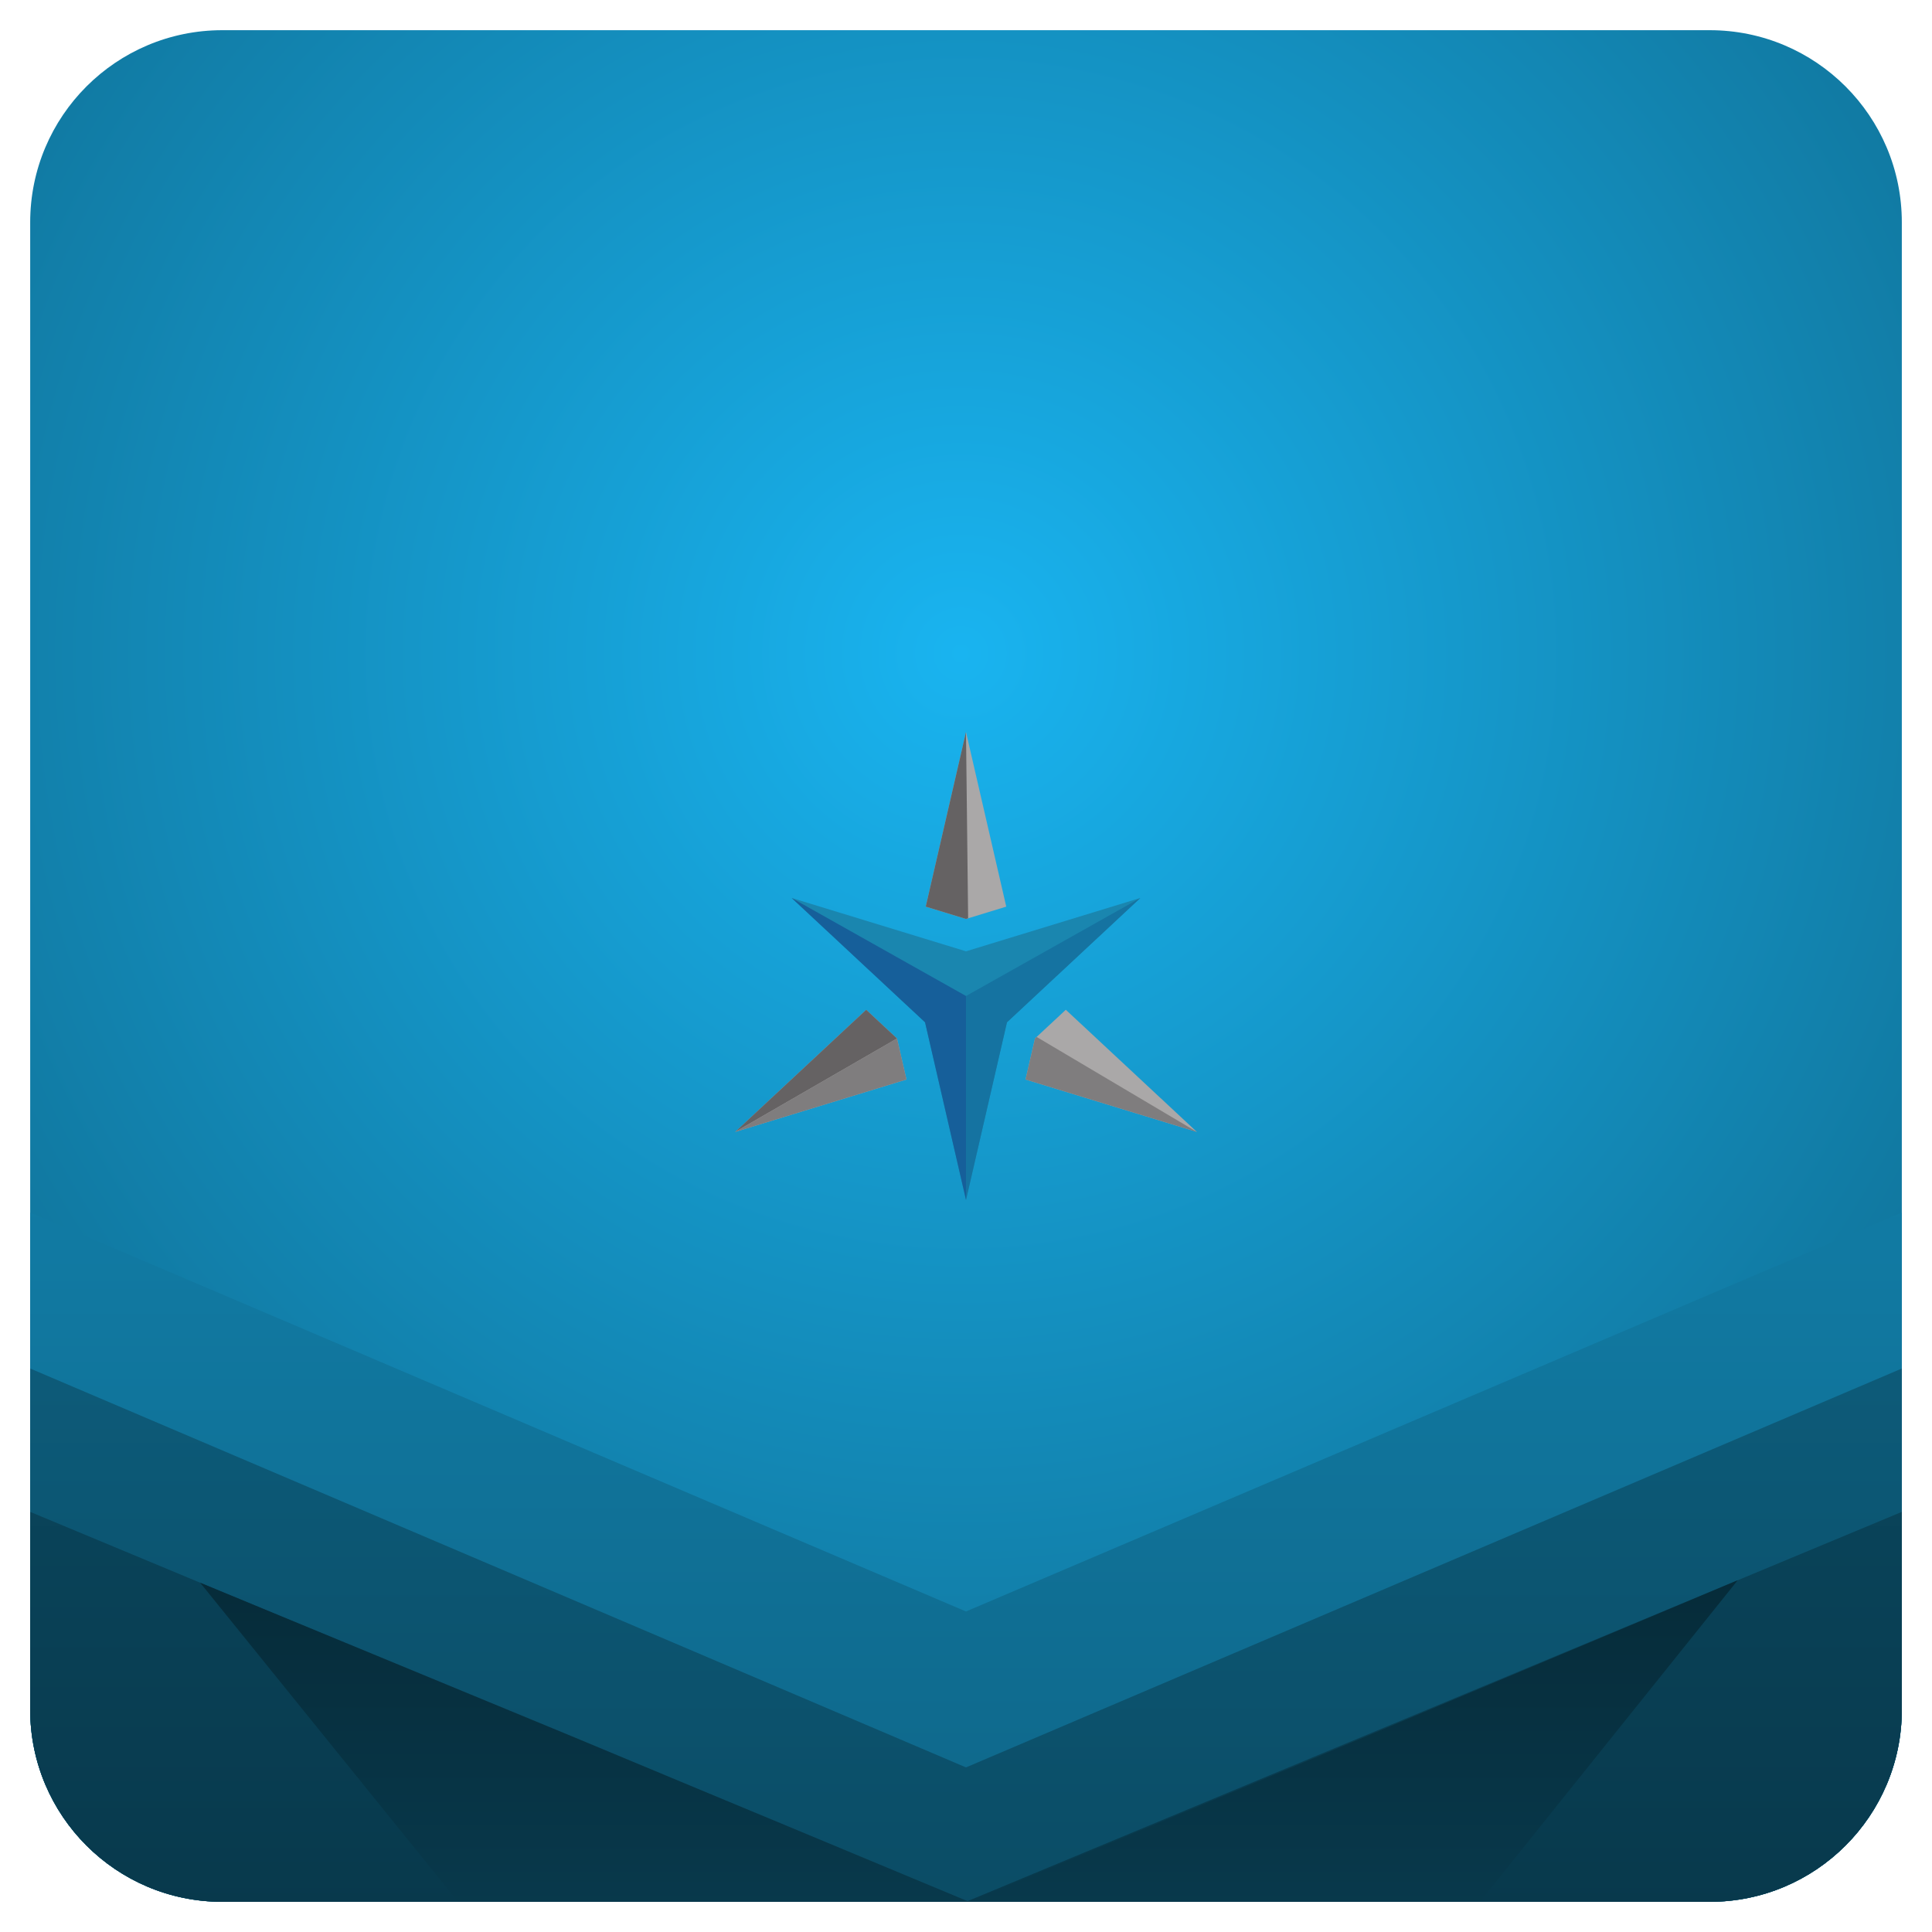
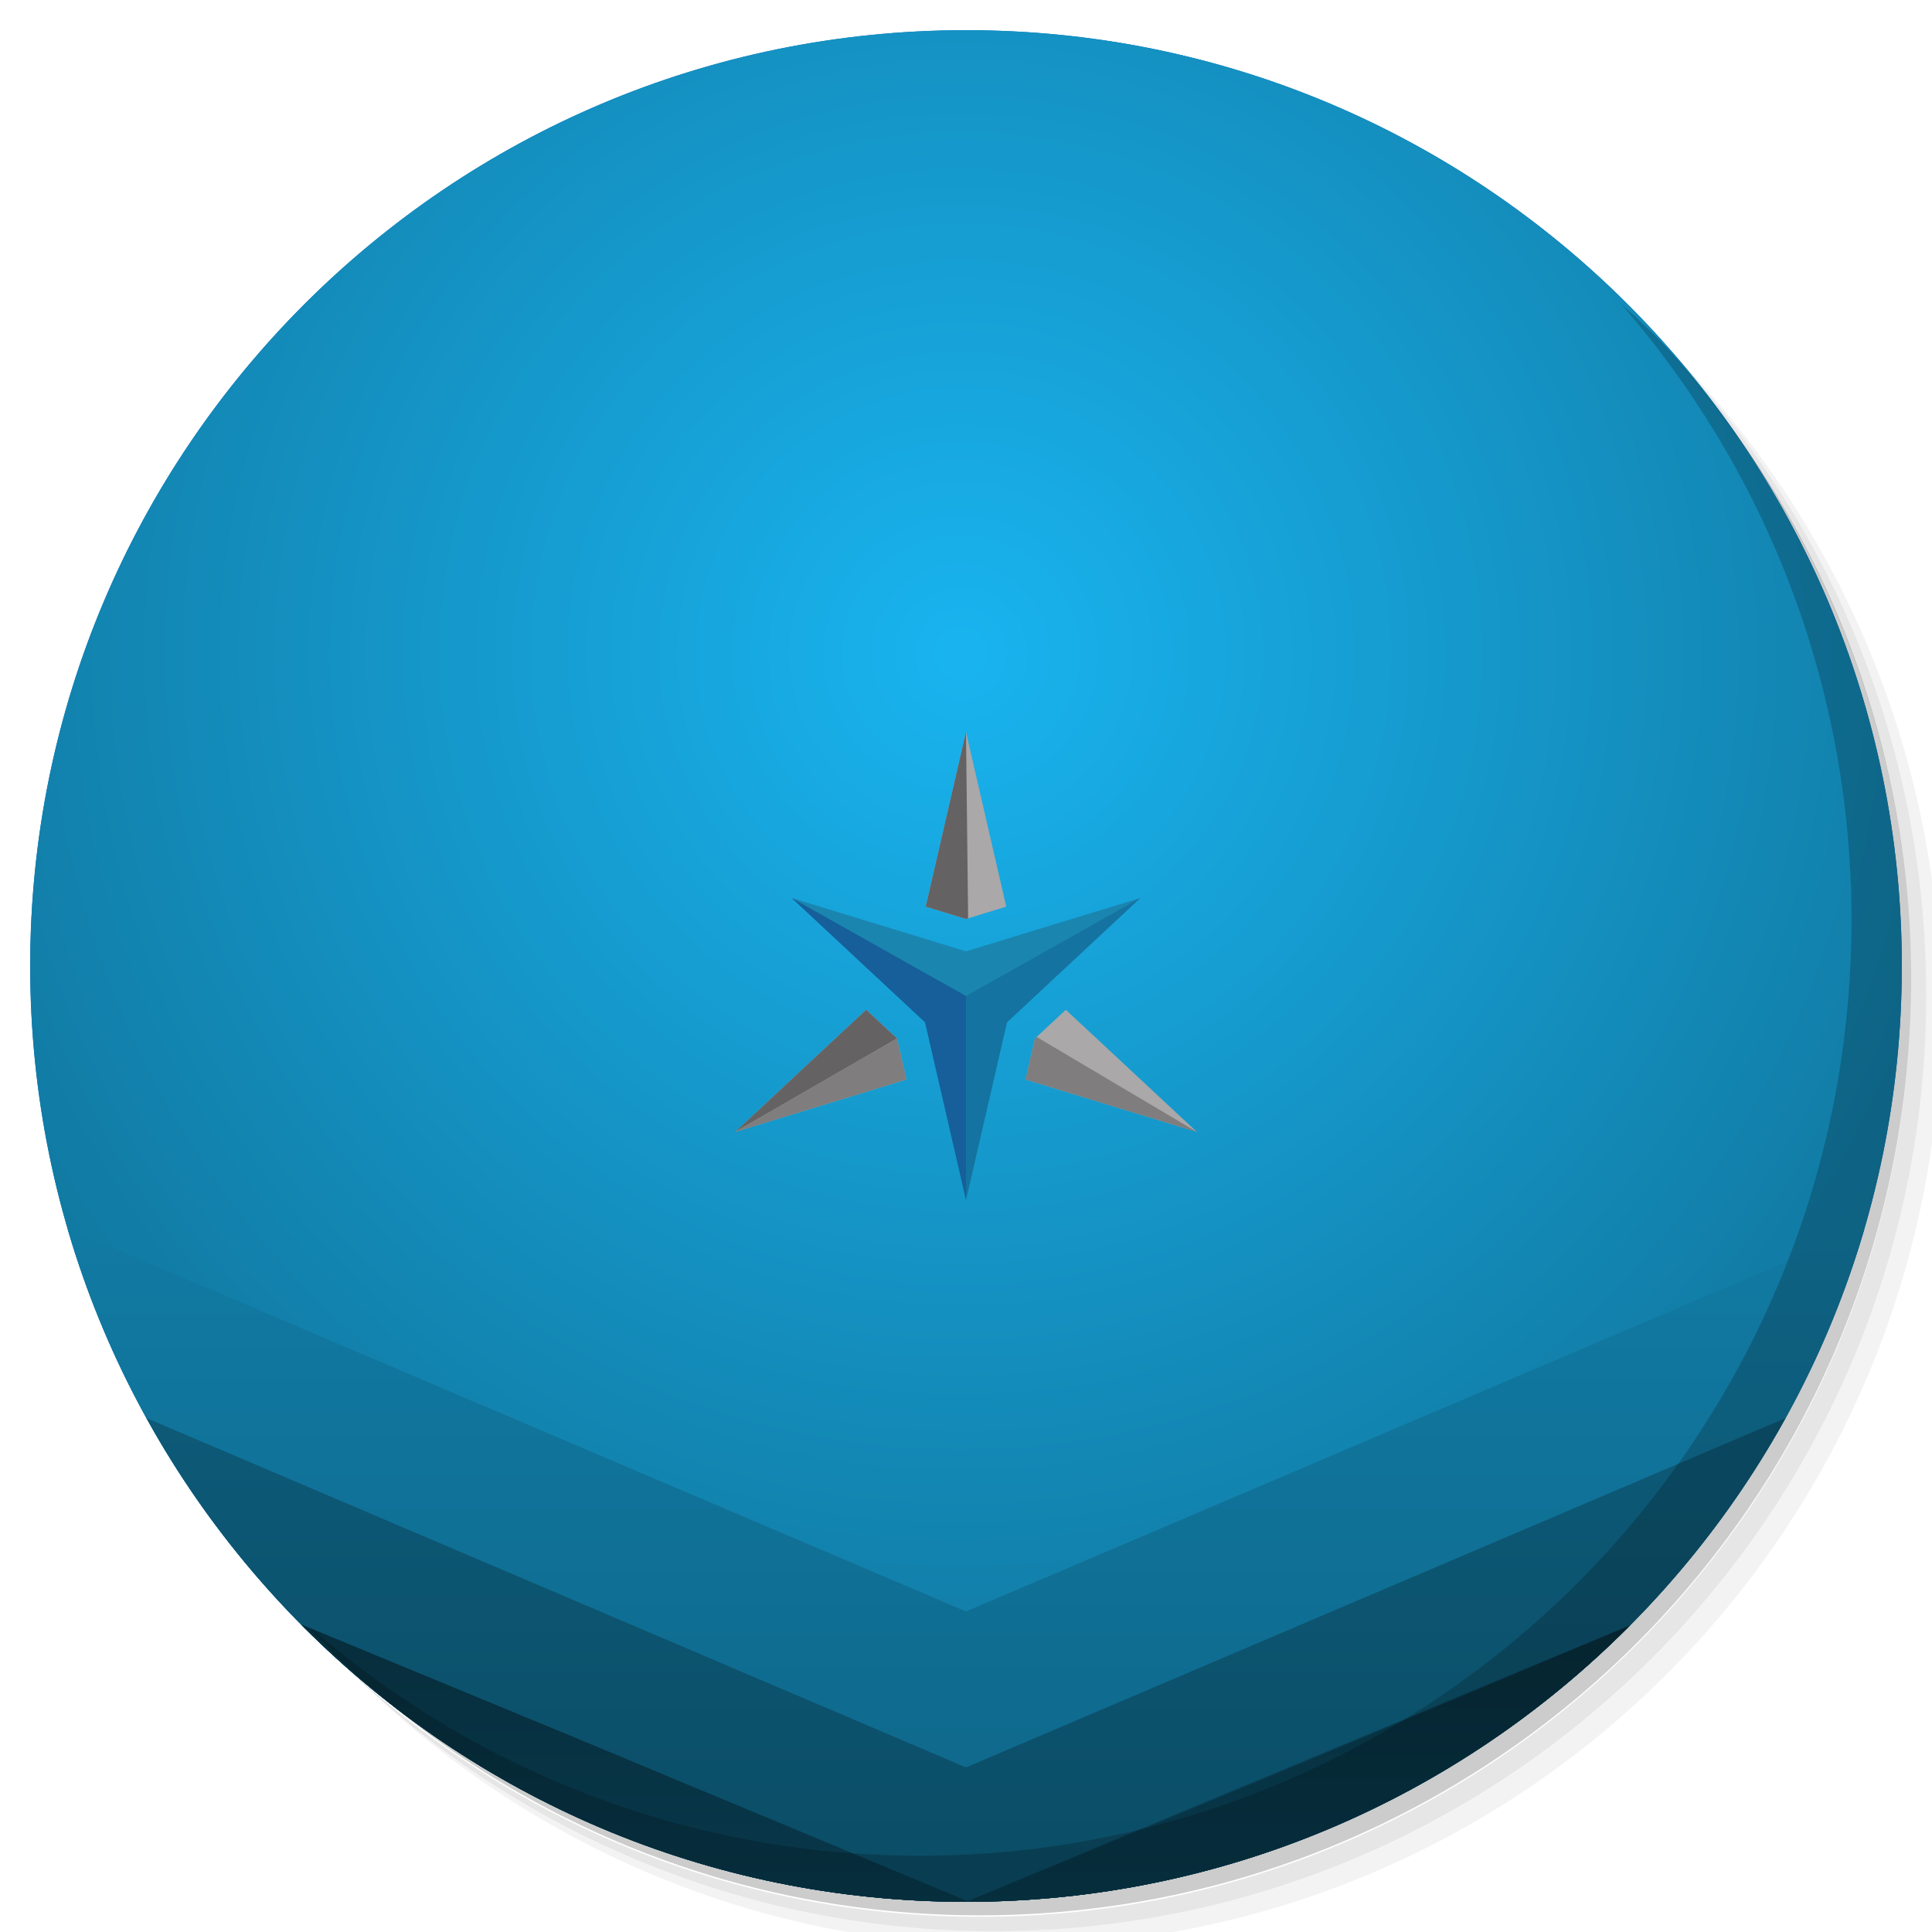
<svg xmlns="http://www.w3.org/2000/svg" xmlns:xlink="http://www.w3.org/1999/xlink" version="1.1" id="Layer_1" x="0px" y="0px" viewBox="0 0 256 256" enable-background="new 0 0 256 256" xml:space="preserve">
  <defs id="defs251">
    <clipPath id="b">
      <use width="100%" overflow="visible" xlink:href="#a" height="100%" id="use5" />
    </clipPath>
    <linearGradient x1="29.337" x2="81.837" y1="75.021" gradientUnits="userSpaceOnUse" y2="44.354" id="c">
      <stop id="stop10" offset="0" stop-opacity=".6" stop-color="#A52714" />
      <stop id="stop12" offset=".66" stop-opacity="0" stop-color="#A52714" />
    </linearGradient>
    <clipPath id="clipPath1232">
      <use width="100%" overflow="visible" xlink:href="#a" height="100%" id="use1230" />
    </clipPath>
    <clipPath id="clipPath1236">
      <use width="100%" overflow="visible" xlink:href="#a" height="100%" id="use1234" />
    </clipPath>
    <linearGradient x1="110.87" x2="52.538" y1="164.5" gradientUnits="userSpaceOnUse" y2="130.33" id="d">
      <stop id="stop23" offset="0" stop-opacity=".4" stop-color="#055524" />
      <stop id="stop25" offset=".33" stop-opacity="0" stop-color="#055524" />
    </linearGradient>
    <clipPath id="clipPath1244">
      <use width="100%" overflow="visible" xlink:href="#a" height="100%" id="use1242" />
    </clipPath>
    <clipPath id="clipPath1248">
      <use width="100%" overflow="visible" xlink:href="#a" height="100%" id="use1246" />
    </clipPath>
    <clipPath id="f">
      <use y="0" x="0" style="overflow:visible" id="use37" height="100%" xlink:href="#e" overflow="visible" width="100%" />
    </clipPath>
    <linearGradient x1="121.86" x2="136.55" y1="49.804" gradientUnits="userSpaceOnUse" y2="114.13" id="g">
      <stop id="stop42" offset="0" stop-opacity=".3" stop-color="#EA6100" />
      <stop id="stop44" offset=".66" stop-opacity="0" stop-color="#EA6100" />
    </linearGradient>
    <clipPath id="clipPath1258">
      <use width="100%" overflow="visible" xlink:href="#a" height="100%" id="use1256" />
    </clipPath>
    <clipPath id="clipPath1269">
      <use width="100%" overflow="visible" xlink:href="#a" height="100%" id="use1267" />
    </clipPath>
    <clipPath id="j">
      <use y="0" x="0" style="overflow:visible" id="use62" height="100%" xlink:href="#i" overflow="visible" width="100%" />
    </clipPath>
    <radialGradient id="l" gradientUnits="userSpaceOnUse" cy="55.948" cx="668.18" gradientTransform="translate(-576)" r="84.078">
      <stop stop-color="#3E2723" stop-opacity=".2" offset="0" id="stop73" />
      <stop stop-color="#3E2723" stop-opacity="0" offset="1" id="stop75" />
    </radialGradient>
    <clipPath id="clipPath1285">
      <use width="100%" overflow="visible" xlink:href="#a" height="100%" id="use1283" />
    </clipPath>
    <clipPath id="clipPath1289">
      <use width="100%" overflow="visible" xlink:href="#a" height="100%" id="use1287" />
    </clipPath>
    <clipPath id="n">
      <use y="0" x="0" style="overflow:visible" id="use83" height="100%" xlink:href="#m" overflow="visible" width="100%" />
    </clipPath>
    <radialGradient id="p" gradientUnits="userSpaceOnUse" cy="48.52" cx="597.88" gradientTransform="translate(-576)" r="78.044">
      <stop stop-color="#3E2723" stop-opacity=".2" offset="0" id="stop94" />
      <stop stop-color="#3E2723" stop-opacity="0" offset="1" id="stop96" />
    </radialGradient>
    <clipPath id="clipPath1305">
      <use width="100%" overflow="visible" xlink:href="#a" height="100%" id="use1303" />
    </clipPath>
    <radialGradient id="q" gradientUnits="userSpaceOnUse" cy="96.138" cx="671.84" gradientTransform="translate(-576)" r="87.87">
      <stop stop-color="#263238" stop-opacity=".2" offset="0" id="stop101" />
      <stop stop-color="#263238" stop-opacity="0" offset="1" id="stop103" />
    </radialGradient>
    <clipPath id="clipPath1312">
      <use width="100%" overflow="visible" xlink:href="#a" height="100%" id="use1310" />
    </clipPath>
    <clipPath id="clipPath1316">
      <use width="100%" overflow="visible" xlink:href="#a" height="100%" id="use1314" />
    </clipPath>
    <clipPath id="clipPath1320">
      <use width="100%" overflow="visible" xlink:href="#a" height="100%" id="use1318" />
    </clipPath>
    <clipPath id="clipPath1324">
      <use width="100%" overflow="visible" xlink:href="#a" height="100%" id="use1322" />
    </clipPath>
    <path d="m 8,184 h 83.77 l 38.88,-38.88 V 116 H 61.36 L 8,24.48 Z" id="e" />
    <path d="m 96,56 34.65,60 -38.88,68 H 184 V 56 Z" id="i" />
    <path d="M 21.97,8 V 48.34 L 61.36,116 96,56 h 88 V 8 Z" id="m" />
    <clipPath id="b-1">
      <use width="100%" overflow="visible" xlink:href="#a" height="100%" id="use5-7" />
    </clipPath>
    <clipPath id="clipPath1232-2">
      <use width="100%" overflow="visible" xlink:href="#a" height="100%" id="use1230-2" />
    </clipPath>
    <clipPath id="clipPath1236-6">
      <use width="100%" overflow="visible" xlink:href="#a" height="100%" id="use1234-1" />
    </clipPath>
    <clipPath id="clipPath1244-1">
      <use width="100%" overflow="visible" xlink:href="#a" height="100%" id="use1242-5" />
    </clipPath>
    <clipPath id="clipPath1248-9">
      <use width="100%" overflow="visible" xlink:href="#a" height="100%" id="use1246-4" />
    </clipPath>
    <clipPath id="f-9">
      <use y="0" x="0" style="overflow:visible" id="use37-0" height="100%" xlink:href="#e-8" overflow="visible" width="100%" />
    </clipPath>
    <clipPath id="clipPath1258-7">
      <use width="100%" overflow="visible" xlink:href="#a" height="100%" id="use1256-7" />
    </clipPath>
    <clipPath id="clipPath1269-1">
      <use width="100%" overflow="visible" xlink:href="#a" height="100%" id="use1267-1" />
    </clipPath>
    <clipPath id="j-5">
      <use y="0" x="0" style="overflow:visible" id="use62-9" height="100%" xlink:href="#i-5" overflow="visible" width="100%" />
    </clipPath>
    <radialGradient id="l-7" gradientUnits="userSpaceOnUse" cy="55.948" cx="668.18" gradientTransform="translate(-576)" r="84.078">
      <stop stop-color="#3E2723" stop-opacity=".2" offset="0" id="stop73-7" />
      <stop stop-color="#3E2723" stop-opacity="0" offset="1" id="stop75-6" />
    </radialGradient>
    <clipPath id="clipPath1285-7">
      <use width="100%" overflow="visible" xlink:href="#a" height="100%" id="use1283-3" />
    </clipPath>
    <clipPath id="clipPath1289-6">
      <use width="100%" overflow="visible" xlink:href="#a" height="100%" id="use1287-5" />
    </clipPath>
    <clipPath id="n-6">
      <use y="0" x="0" style="overflow:visible" id="use83-3" height="100%" xlink:href="#m-6" overflow="visible" width="100%" />
    </clipPath>
    <radialGradient id="p-9" gradientUnits="userSpaceOnUse" cy="48.52" cx="597.88" gradientTransform="translate(-576)" r="78.044">
      <stop stop-color="#3E2723" stop-opacity=".2" offset="0" id="stop94-4" />
      <stop stop-color="#3E2723" stop-opacity="0" offset="1" id="stop96-8" />
    </radialGradient>
    <clipPath id="clipPath1305-1">
      <use width="100%" overflow="visible" xlink:href="#a" height="100%" id="use1303-2" />
    </clipPath>
    <radialGradient id="q-9" gradientUnits="userSpaceOnUse" cy="96.138" cx="671.84" gradientTransform="translate(-576)" r="87.87">
      <stop stop-color="#263238" stop-opacity=".2" offset="0" id="stop101-3" />
      <stop stop-color="#263238" stop-opacity="0" offset="1" id="stop103-9" />
    </radialGradient>
    <clipPath id="clipPath1312-0">
      <use width="100%" overflow="visible" xlink:href="#a" height="100%" id="use1310-8" />
    </clipPath>
    <clipPath id="clipPath1316-8">
      <use width="100%" overflow="visible" xlink:href="#a" height="100%" id="use1314-5" />
    </clipPath>
    <clipPath id="clipPath1320-0">
      <use width="100%" overflow="visible" xlink:href="#a" height="100%" id="use1318-9" />
    </clipPath>
    <clipPath id="clipPath1324-6">
      <use width="100%" overflow="visible" xlink:href="#a" height="100%" id="use1322-3" />
    </clipPath>
    <path d="m 8,184 h 83.77 l 38.88,-38.88 V 116 H 61.36 L 8,24.48 Z" id="e-8" />
    <path d="m 96,56 34.65,60 -38.88,68 H 184 V 56 Z" id="i-5" />
    <path d="M 21.97,8 V 48.34 L 61.36,116 96,56 h 88 V 8 Z" id="m-6" />
    <radialGradient id="r" gradientUnits="userSpaceOnUse" cy="32.014" cx="34.286" gradientTransform="translate(-23.07961,-106.2699)" r="176.75">
      <stop stop-color="#fff" stop-opacity=".1" offset="0" id="stop130" />
      <stop stop-color="#fff" stop-opacity="0" offset="1" id="stop132" />
    </radialGradient>
    <clipPath id="b-0">
      <use y="0" x="0" style="overflow:visible" width="100%" overflow="visible" xlink:href="#a" height="100%" id="use5-5" />
    </clipPath>
    <clipPath id="clipPath963">
      <use y="0" x="0" style="overflow:visible" width="100%" overflow="visible" xlink:href="#a" height="100%" id="use961" />
    </clipPath>
    <clipPath id="clipPath967">
      <use y="0" x="0" style="overflow:visible" width="100%" overflow="visible" xlink:href="#a" height="100%" id="use965" />
    </clipPath>
    <radialGradient id="q-94" gradientUnits="userSpaceOnUse" cy="96.138" cx="671.84" gradientTransform="translate(-576)" r="87.87">
      <stop stop-color="#263238" stop-opacity=".2" offset="0" id="stop101-6" />
      <stop stop-color="#263238" stop-opacity="0" offset="1" id="stop103-92" />
    </radialGradient>
    <clipPath id="clipPath974">
      <use y="0" x="0" style="overflow:visible" width="100%" overflow="visible" xlink:href="#a" height="100%" id="use972" />
    </clipPath>
    <radialGradient id="p-2" gradientUnits="userSpaceOnUse" cy="48.52" cx="597.88" gradientTransform="translate(-576)" r="78.044">
      <stop stop-color="#3E2723" stop-opacity=".2" offset="0" id="stop94-47" />
      <stop stop-color="#3E2723" stop-opacity="0" offset="1" id="stop96-7" />
    </radialGradient>
    <clipPath id="clipPath981">
      <use y="0" x="0" style="overflow:visible" width="100%" overflow="visible" xlink:href="#a" height="100%" id="use979" />
    </clipPath>
    <clipPath id="clipPath985">
      <use y="0" x="0" style="overflow:visible" width="100%" overflow="visible" xlink:href="#a" height="100%" id="use983" />
    </clipPath>
    <clipPath id="n-5">
      <use width="100%" overflow="visible" xlink:href="#m-0" height="100%" id="use83-4" style="overflow:visible" x="0" y="0" />
    </clipPath>
    <radialGradient id="l-2" gradientUnits="userSpaceOnUse" cy="55.948" cx="668.18" gradientTransform="translate(-576)" r="84.078">
      <stop stop-color="#3E2723" stop-opacity=".2" offset="0" id="stop73-8" />
      <stop stop-color="#3E2723" stop-opacity="0" offset="1" id="stop75-9" />
    </radialGradient>
    <clipPath id="clipPath997">
      <use y="0" x="0" style="overflow:visible" width="100%" overflow="visible" xlink:href="#a" height="100%" id="use995" />
    </clipPath>
    <clipPath id="clipPath1001">
      <use y="0" x="0" style="overflow:visible" width="100%" overflow="visible" xlink:href="#a" height="100%" id="use999" />
    </clipPath>
    <clipPath id="j-3">
      <use width="100%" overflow="visible" xlink:href="#i-1" height="100%" id="use62-6" style="overflow:visible" x="0" y="0" />
    </clipPath>
    <clipPath id="clipPath1010">
      <use y="0" x="0" style="overflow:visible" width="100%" overflow="visible" xlink:href="#a" height="100%" id="use1008" />
    </clipPath>
    <clipPath id="clipPath1017">
      <use y="0" x="0" style="overflow:visible" width="100%" overflow="visible" xlink:href="#a" height="100%" id="use1015" />
    </clipPath>
    <clipPath id="f-0">
      <use width="100%" overflow="visible" xlink:href="#e-1" height="100%" id="use37-5" style="overflow:visible" x="0" y="0" />
    </clipPath>
    <clipPath id="clipPath1029">
      <use y="0" x="0" style="overflow:visible" width="100%" overflow="visible" xlink:href="#a" height="100%" id="use1027" />
    </clipPath>
    <clipPath id="clipPath1033">
      <use y="0" x="0" style="overflow:visible" width="100%" overflow="visible" xlink:href="#a" height="100%" id="use1031" />
    </clipPath>
    <clipPath id="clipPath1043">
      <use y="0" x="0" style="overflow:visible" width="100%" overflow="visible" xlink:href="#a" height="100%" id="use1041" />
    </clipPath>
    <clipPath id="clipPath1047">
      <use y="0" x="0" style="overflow:visible" width="100%" overflow="visible" xlink:href="#a" height="100%" id="use1045" />
    </clipPath>
    <path id="e-1" d="m 8,184 h 83.77 l 38.88,-38.88 V 116 H 61.36 L 8,24.48 Z" />
    <path id="i-1" d="m 96,56 34.65,60 -38.88,68 H 184 V 56 Z" />
    <path id="m-0" d="M 21.97,8 V 48.34 L 61.36,116 96,56 h 88 V 8 Z" />
    <circle r="88" cx="96" cy="96" id="a" />
    <path d="m8 184h83.77l38.88-38.88v-29.12h-69.29l-53.36-91.52z" id="e-6" />
    <path d="m96 56l34.65 60-38.88 68h92.23v-128z" id="i-2" />
    <path d="m21.97 8v40.34l39.39 67.66 34.64-60h88v-48z" id="m-8" />
    <defs id="defs1820">
      <path d="M 21.97,8 V 48.34 L 61.36,116 96,56 h 88 V 8 Z" id="path1928" />
    </defs>
    <clipPath id="n-7">
      <use id="use1822" height="100%" xlink:href="#m-8" overflow="visible" width="100%" style="overflow:visible" x="0" y="0" />
    </clipPath>
    <defs id="defs1799">
      <path d="m 96,56 34.65,60 -38.88,68 H 184 V 56 Z" id="path1918" />
    </defs>
    <clipPath id="j-6">
      <use id="use1801" height="100%" xlink:href="#i-2" overflow="visible" width="100%" style="overflow:visible" x="0" y="0" />
    </clipPath>
    <defs id="defs1774">
      <path d="m 8,184 h 83.77 l 38.88,-38.88 V 116 H 61.36 L 8,24.48 Z" id="path1902" />
    </defs>
    <clipPath id="f-06">
      <use id="use1776" height="100%" xlink:href="#e-6" overflow="visible" width="100%" style="overflow:visible" x="0" y="0" />
    </clipPath>
    <linearGradient x1="110.87" x2="52.538" y1="164.5" gradientUnits="userSpaceOnUse" y2="130.33" id="linearGradient1897">
      <stop id="stop1762" offset="0" stop-opacity=".4" stop-color="#055524" />
      <stop id="stop1764" offset=".33" stop-opacity="0" stop-color="#055524" />
    </linearGradient>
    <linearGradient x1="29.337" x2="81.837" y1="75.021" gradientUnits="userSpaceOnUse" y2="44.354" id="linearGradient1889">
      <stop id="stop1749" offset="0" stop-opacity=".6" stop-color="#A52714" />
      <stop id="stop1751" offset=".66" stop-opacity="0" stop-color="#A52714" />
    </linearGradient>
    <linearGradient id="linearGradient1910" y2="114.13" gradientUnits="userSpaceOnUse" y1="49.804" x2="136.55" x1="121.86">
      <stop stop-color="#EA6100" stop-opacity=".3" offset="0" id="stop1781" />
      <stop stop-color="#EA6100" stop-opacity="0" offset=".66" id="stop1783" />
    </linearGradient>
    <clipPath id="b-3">
      <use y="0" x="0" style="overflow:visible" width="100%" overflow="visible" xlink:href="#a" height="100%" id="use5-1" />
    </clipPath>
    <clipPath id="clipPath1024">
      <use y="0" x="0" style="overflow:visible" width="100%" overflow="visible" xlink:href="#a" height="100%" id="use1022" />
    </clipPath>
    <clipPath id="clipPath1028">
      <use y="0" x="0" style="overflow:visible" width="100%" overflow="visible" xlink:href="#a" height="100%" id="use1026" />
    </clipPath>
    <clipPath id="clipPath1035">
      <use y="0" x="0" style="overflow:visible" width="100%" overflow="visible" xlink:href="#a" height="100%" id="use1033" />
    </clipPath>
    <clipPath id="clipPath1039">
      <use y="0" x="0" style="overflow:visible" width="100%" overflow="visible" xlink:href="#a" height="100%" id="use1037" />
    </clipPath>
    <clipPath id="f-6">
      <use y="0" x="0" style="overflow:visible" id="use37-8" height="100%" xlink:href="#e-61" overflow="visible" width="100%" />
    </clipPath>
    <clipPath id="clipPath1048">
      <use y="0" x="0" style="overflow:visible" width="100%" overflow="visible" xlink:href="#a" height="100%" id="use1046" />
    </clipPath>
    <clipPath id="clipPath1058">
      <use y="0" x="0" style="overflow:visible" width="100%" overflow="visible" xlink:href="#a" height="100%" id="use1056" />
    </clipPath>
    <clipPath id="j-66">
      <use y="0" x="0" style="overflow:visible" id="use62-4" height="100%" xlink:href="#i-59" overflow="visible" width="100%" />
    </clipPath>
    <radialGradient id="l-9" gradientUnits="userSpaceOnUse" cy="55.948" cx="668.18" gradientTransform="translate(-576)" r="84.078">
      <stop stop-color="#3E2723" stop-opacity=".2" offset="0" id="stop73-5" />
      <stop stop-color="#3E2723" stop-opacity="0" offset="1" id="stop75-0" />
    </radialGradient>
    <clipPath id="clipPath1073">
      <use y="0" x="0" style="overflow:visible" width="100%" overflow="visible" xlink:href="#a" height="100%" id="use1071" />
    </clipPath>
    <clipPath id="clipPath1077">
      <use y="0" x="0" style="overflow:visible" width="100%" overflow="visible" xlink:href="#a" height="100%" id="use1075" />
    </clipPath>
    <clipPath id="n-4">
      <use y="0" x="0" style="overflow:visible" id="use83-8" height="100%" xlink:href="#m-4" overflow="visible" width="100%" />
    </clipPath>
    <radialGradient id="p-7" gradientUnits="userSpaceOnUse" cy="48.52" cx="597.88" gradientTransform="translate(-576)" r="78.044">
      <stop stop-color="#3E2723" stop-opacity=".2" offset="0" id="stop94-1" />
      <stop stop-color="#3E2723" stop-opacity="0" offset="1" id="stop96-72" />
    </radialGradient>
    <clipPath id="clipPath1092">
      <use y="0" x="0" style="overflow:visible" width="100%" overflow="visible" xlink:href="#a" height="100%" id="use1090" />
    </clipPath>
    <radialGradient id="q-7" gradientUnits="userSpaceOnUse" cy="96.138" cx="671.84" gradientTransform="translate(-576)" r="87.87">
      <stop stop-color="#263238" stop-opacity=".2" offset="0" id="stop101-2" />
      <stop stop-color="#263238" stop-opacity="0" offset="1" id="stop103-2" />
    </radialGradient>
    <clipPath id="clipPath1099">
      <use y="0" x="0" style="overflow:visible" width="100%" overflow="visible" xlink:href="#a" height="100%" id="use1097" />
    </clipPath>
    <clipPath id="clipPath1103">
      <use y="0" x="0" style="overflow:visible" width="100%" overflow="visible" xlink:href="#a" height="100%" id="use1101" />
    </clipPath>
    <clipPath id="clipPath1107">
      <use y="0" x="0" style="overflow:visible" width="100%" overflow="visible" xlink:href="#a" height="100%" id="use1105" />
    </clipPath>
    <clipPath id="clipPath1111">
      <use y="0" x="0" style="overflow:visible" width="100%" overflow="visible" xlink:href="#a" height="100%" id="use1109" />
    </clipPath>
    <radialGradient id="r-6" gradientUnits="userSpaceOnUse" cy="32.014" cx="34.286" gradientTransform="translate(-7,-7)" r="176.75">
      <stop stop-color="#fff" stop-opacity=".1" offset="0" id="stop130-1" />
      <stop stop-color="#fff" stop-opacity="0" offset="1" id="stop132-0" />
    </radialGradient>
    <path d="m 8,184 h 83.77 l 38.88,-38.88 V 116 H 61.36 L 8,24.48 Z" id="e-61" />
    <path d="m 96,56 34.65,60 -38.88,68 H 184 V 56 Z" id="i-59" />
    <path d="M 21.97,8 V 48.34 L 61.36,116 96,56 h 88 V 8 Z" id="m-4" />
    <clipPath id="b-9">
      <use y="0" x="0" style="overflow:visible" width="100%" overflow="visible" xlink:href="#a" height="100%" id="use5-0" />
    </clipPath>
    <clipPath id="clipPath1024-7">
      <use y="0" x="0" style="overflow:visible" width="100%" overflow="visible" xlink:href="#a" height="100%" id="use1022-7" />
    </clipPath>
    <clipPath id="clipPath1028-1">
      <use y="0" x="0" style="overflow:visible" width="100%" overflow="visible" xlink:href="#a" height="100%" id="use1026-1" />
    </clipPath>
    <clipPath id="clipPath1035-7">
      <use y="0" x="0" style="overflow:visible" width="100%" overflow="visible" xlink:href="#a" height="100%" id="use1033-7" />
    </clipPath>
    <clipPath id="clipPath1039-6">
      <use y="0" x="0" style="overflow:visible" width="100%" overflow="visible" xlink:href="#a" height="100%" id="use1037-7" />
    </clipPath>
    <clipPath id="f-3">
      <use y="0" x="0" style="overflow:visible" id="use37-6" height="100%" xlink:href="#e-9" overflow="visible" width="100%" />
    </clipPath>
    <clipPath id="clipPath1048-3">
      <use y="0" x="0" style="overflow:visible" width="100%" overflow="visible" xlink:href="#a" height="100%" id="use1046-9" />
    </clipPath>
    <clipPath id="clipPath1058-4">
      <use y="0" x="0" style="overflow:visible" width="100%" overflow="visible" xlink:href="#a" height="100%" id="use1056-8" />
    </clipPath>
    <clipPath id="j-1">
      <use y="0" x="0" style="overflow:visible" id="use62-2" height="100%" xlink:href="#i-6" overflow="visible" width="100%" />
    </clipPath>
    <radialGradient id="l-93" gradientUnits="userSpaceOnUse" cy="55.948" cx="668.18" gradientTransform="translate(-576)" r="84.078">
      <stop stop-color="#3E2723" stop-opacity=".2" offset="0" id="stop73-9" />
      <stop stop-color="#3E2723" stop-opacity="0" offset="1" id="stop75-08" />
    </radialGradient>
    <clipPath id="clipPath1073-8">
      <use y="0" x="0" style="overflow:visible" width="100%" overflow="visible" xlink:href="#a" height="100%" id="use1071-5" />
    </clipPath>
    <clipPath id="clipPath1077-0">
      <use y="0" x="0" style="overflow:visible" width="100%" overflow="visible" xlink:href="#a" height="100%" id="use1075-9" />
    </clipPath>
    <clipPath id="n-63">
      <use y="0" x="0" style="overflow:visible" id="use83-85" height="100%" xlink:href="#m-2" overflow="visible" width="100%" />
    </clipPath>
    <radialGradient id="p-6" gradientUnits="userSpaceOnUse" cy="48.52" cx="597.88" gradientTransform="translate(-576)" r="78.044">
      <stop stop-color="#3E2723" stop-opacity=".2" offset="0" id="stop94-11" />
      <stop stop-color="#3E2723" stop-opacity="0" offset="1" id="stop96-5" />
    </radialGradient>
    <clipPath id="clipPath1092-9">
      <use y="0" x="0" style="overflow:visible" width="100%" overflow="visible" xlink:href="#a" height="100%" id="use1090-8" />
    </clipPath>
    <radialGradient id="q-4" gradientUnits="userSpaceOnUse" cy="96.138" cx="671.84" gradientTransform="translate(-576)" r="87.87">
      <stop stop-color="#263238" stop-opacity=".2" offset="0" id="stop101-8" />
      <stop stop-color="#263238" stop-opacity="0" offset="1" id="stop103-1" />
    </radialGradient>
    <clipPath id="clipPath1099-0">
      <use y="0" x="0" style="overflow:visible" width="100%" overflow="visible" xlink:href="#a" height="100%" id="use1097-3" />
    </clipPath>
    <clipPath id="clipPath1103-0">
      <use y="0" x="0" style="overflow:visible" width="100%" overflow="visible" xlink:href="#a" height="100%" id="use1101-4" />
    </clipPath>
    <clipPath id="clipPath1107-4">
      <use y="0" x="0" style="overflow:visible" width="100%" overflow="visible" xlink:href="#a" height="100%" id="use1105-4" />
    </clipPath>
    <clipPath id="clipPath1111-4">
      <use y="0" x="0" style="overflow:visible" width="100%" overflow="visible" xlink:href="#a" height="100%" id="use1109-7" />
    </clipPath>
    <radialGradient id="r-63" gradientUnits="userSpaceOnUse" cy="32.014" cx="34.286" gradientTransform="translate(-7,-7)" r="176.75">
      <stop stop-color="#fff" stop-opacity=".1" offset="0" id="stop130-17" />
      <stop stop-color="#fff" stop-opacity="0" offset="1" id="stop132-5" />
    </radialGradient>
    <path d="m 8,184 h 83.77 l 38.88,-38.88 V 116 H 61.36 L 8,24.48 Z" id="e-9" />
    <path d="m 96,56 34.65,60 -38.88,68 H 184 V 56 Z" id="i-6" />
    <path d="M 21.97,8 V 48.34 L 61.36,116 96,56 h 88 V 8 Z" id="m-2" />
    <clipPath clipPathUnits="userSpaceOnUse" id="clipPath1143">
      <rect style="fill:#808080;fill-opacity:0.575;stroke:none;stroke-width:0.647;stroke-linecap:butt;stroke-linejoin:bevel;stroke-miterlimit:4;stroke-dasharray:none;stroke-opacity:1;paint-order:fill markers stroke" id="rect1145" width="240" height="213.334" x="8" y="21.333" ry="22.885" />
    </clipPath>
    <radialGradient id="XMLID_2_" cx="1915.622" cy="532.792" r="1924.037" gradientUnits="userSpaceOnUse" gradientTransform="matrix(0.132793,0,0,0.132793,-126.9626,21.76558)">
      <stop offset="1.076729e-007" style="stop-color:#19B4F0" id="stop4" />
      <stop offset="1" style="stop-color:#08394C" id="stop6" />
    </radialGradient>
    <linearGradient id="XMLID_3_" gradientUnits="userSpaceOnUse" x1="1920" y1="669.636" x2="1920" y2="1607.779">
      <stop offset="0" style="stop-color:#1387B4" id="stop16" />
      <stop offset="1" style="stop-color:#0E6587" id="stop18" />
    </linearGradient>
    <linearGradient id="XMLID_4_" gradientUnits="userSpaceOnUse" x1="1920" y1="802.435" x2="1920" y2="1613.279">
      <stop offset="0" style="stop-color:#0E6587" id="stop22" />
      <stop offset="1" style="stop-color:#0B4C65" id="stop24" />
    </linearGradient>
    <linearGradient id="XMLID_11_" gradientUnits="userSpaceOnUse" x1="1920" y1="952.774" x2="1920" y2="1605.265">
      <stop offset="0" style="stop-color:#0B4C65" id="stop67" />
      <stop offset="1" style="stop-color:#08394C" id="stop69" />
    </linearGradient>
    <linearGradient y2="1605.479" x2="1594.001" y1="1322.436" x1="1594.001" gradientUnits="userSpaceOnUse" id="XMLID_12_">
      <stop id="stop73-3" style="stop-color:#062B39" offset="0" />
      <stop id="stop75-67" style="stop-color:#08394C" offset="1" />
    </linearGradient>
    <linearGradient y2="1605.479" x2="2251.175" y1="1322.436" x1="2251.175" gradientUnits="userSpaceOnUse" id="XMLID_13_">
      <stop id="stop79" style="stop-color:#062B39" offset="0" />
      <stop id="stop81" style="stop-color:#08394C" offset="1" />
    </linearGradient>
    <linearGradient y2="1605.479" x2="1594.001" y1="1322.436" x1="1594.001" gradientUnits="userSpaceOnUse" id="linearGradient1082">
      <stop id="stop1078" style="stop-color:#062B39" offset="0" />
      <stop id="stop1080" style="stop-color:#08394C" offset="1" />
    </linearGradient>
    <linearGradient y2="1605.479" x2="2251.175" y1="1322.436" x1="2251.175" gradientUnits="userSpaceOnUse" id="linearGradient1089">
      <stop id="stop1085" style="stop-color:#062B39" offset="0" />
      <stop id="stop1087" style="stop-color:#08394C" offset="1" />
    </linearGradient>
    <clipPath clipPathUnits="userSpaceOnUse" id="clipPath1273">
      <rect ry="21.809" y="21.766" x="21.766" height="212.469" width="212.469" id="rect1275" style="display:inline;fill:#0068bf;fill-opacity:1;stroke-width:1.215" />
    </clipPath>
    <clipPath clipPathUnits="userSpaceOnUse" id="clipPath1311">
      <circle r="106.234" cy="128" cx="128" id="circle1313" style="display:inline;fill:#0068bf;fill-opacity:1;stroke:none;stroke-width:2.348;stroke-miterlimit:4;stroke-dasharray:none;stroke-opacity:1" />
    </clipPath>
  </defs>
  <g id="layer3" style="display:none">
    <rect style="display:none;fill:#0068bf;fill-opacity:1;stroke-width:1.418" id="rect1101" width="248" height="248" x="4" y="4" ry="25.456" />
    <rect ry="25.456" y="4" x="4" height="248" width="248" id="rect1267" style="display:inline;fill:#0068bf;fill-opacity:1;stroke-width:1.418" />
    <rect style="display:inline;fill:#0068bf;fill-opacity:1;stroke-width:1.418" id="rect1269" width="248" height="248" x="4" y="4" ry="25.456" />
  </g>
  <g id="layer1" style="display:none">
    <g id="g1220" transform="matrix(1.16723,0,0,1.16723,-21.40542,-21.40544)" clip-path="url(#clipPath1273)">
      <rect clip-path="none" height="212.469" width="509.925" class="st0" id="XMLID_699_" x="-126.963" y="21.766" style="fill:url(#XMLID_2_);stroke-width:0.133" />
      <path d="m 128.04,136.366 c 0.173,-0.279 0.345,-0.279 0.531,0 -0.173,0 -0.345,0 -0.531,0 z" class="st4" id="XMLID_690_" style="fill:#cce9f8;stroke-width:0.133" />
      <polygon clip-path="none" transform="matrix(0.132793,0,0,0.132793,-126.9626,21.76558)" points="0,533.3 0,1351.8 0,1600 3840,1600 3840,1351.8 3840,533.3 1920,1351.8 " class="st5" id="XMLID_689_" style="fill:url(#XMLID_3_)" />
      <polygon clip-path="none" transform="matrix(0.132793,0,0,0.132793,-126.9626,21.76558)" points="1920,1485.1 0,666.7 0,1485.1 0,1600 3840,1600 3840,1485.1 3840,666.7 " class="st6" id="XMLID_688_" style="fill:url(#XMLID_4_)" />
      <polygon clip-path="none" transform="matrix(0.132793,0,0,0.132793,-126.9626,21.76558)" points="3840,800 3840,1600 0,1600 0,800 1920,1600 " class="st14" id="XMLID_678_" style="fill:url(#XMLID_11_)" />
      <polygon transform="matrix(0.132793,0,0,0.132793,-126.9626,21.76558)" id="XMLID_677_" class="st15" points="1689.8,1503 1768.9,1535.9 1922.7,1600 1485.8,1600 1265.3,1327.2 1582.6,1458.3 " style="fill:url(#XMLID_12_)" />
      <polygon transform="matrix(0.132793,0,0,0.132793,-126.9626,21.76558)" id="XMLID_676_" class="st16" points="2157,1502.4 2263.7,1457.9 2579.7,1325.1 2359.3,1600 1922.7,1600 1923.3,1599.8 2077.3,1535.6 " style="fill:url(#XMLID_13_)" />
      <path d="m 134.759,140.884 19.449,5.951 -14.878,-13.867 -3.497,3.258 z m -18.089,-7.916 -14.878,13.867 19.449,-5.951 -1.074,-4.657 z m 15.9,-11.707 -4.569,-19.819 -4.571,19.819 4.571,1.398 4.569,-1.398" style="fill:#aaa8a8;fill-opacity:1;fill-rule:evenodd;stroke:none;stroke-width:0.128" id="path14" />
      <path d="m 116.67,132.968 -14.878,13.867 18.375,-10.608 z m 11.572,-10.383 -0.242,-21.144 -4.571,19.819 4.571,1.398 0.242,-0.073" style="fill:#656263;fill-opacity:1;fill-rule:evenodd;stroke:none;stroke-width:0.128" id="path16" />
      <path d="m 121.241,140.884 -19.449,5.951 18.375,-10.608 z m 14.778,-4.83 18.189,10.781 -19.449,-5.951 1.074,-4.657 0.186,-0.173" style="fill:#7f7d7e;fill-opacity:1;fill-rule:evenodd;stroke:none;stroke-width:0.128" id="path18" />
      <path d="m 128.001,126.333 -19.793,-6.056 15.142,14.113 4.651,20.17 4.65,-20.17 15.141,-14.113 -19.791,6.056" style="fill:#1a86af;fill-opacity:1;fill-rule:evenodd;stroke:none;stroke-width:0.128" id="path20" />
      <path d="m 128.001,131.405 -19.793,-11.128 15.142,14.113 4.651,20.17 v -23.154" style="fill:#165f9a;fill-opacity:1;fill-rule:evenodd;stroke:none;stroke-width:0.128" id="path22" />
      <path d="m 128.001,131.405 19.791,-11.128 -15.141,14.113 -4.65,20.17 v -23.154" style="fill:#1573a1;fill-opacity:1;fill-rule:evenodd;stroke:none;stroke-width:0.128" id="path24" />
    </g>
  </g>
  <g id="layer4" style="display:none">
    <path style="display:none;opacity:0.5;fill:#17171d;fill-opacity:0.392;stroke-width:1.418" d="m 4,216.545 v 10 C 4,240.647 15.353,252 29.455,252 H 226.545 C 240.647,252 252,240.647 252,226.545 v -10 C 252,230.647 240.647,242 226.545,242 H 29.455 C 15.353,242 4,230.647 4,216.545 Z" id="rect1101-3" />
  </g>
-   <g id="layer5" style="display:none">
-     <circle style="display:none;fill:#0068bf;fill-opacity:1;stroke:none;stroke-width:2.74;stroke-miterlimit:4;stroke-dasharray:none;stroke-opacity:1" id="path1090-6" cx="128" cy="128" r="124" />
-   </g>
-   <g style="display:none" id="g1265">
+   <g id="layer5" style="display:inline">
+     <circle style="display:inline;fill:#0068bf;fill-opacity:1;stroke:none;stroke-width:2.74;stroke-miterlimit:4;stroke-dasharray:none;stroke-opacity:1" id="path1090-6" cx="128" cy="128" r="124" />
+   </g>
+   <g style="display:inline" id="g1265">
    <g transform="matrix(1.16723,0,0,1.16723,-21.40542,-21.40544)" id="g1261" clip-path="url(#clipPath1311)">
      <rect style="fill:url(#XMLID_2_);stroke-width:0.133" y="21.766" x="-126.963" id="rect1235" class="st0" width="509.925" height="212.469" clip-path="none" />
      <path style="fill:#cce9f8;stroke-width:0.133" id="path1237" class="st4" d="m 128.04,136.366 c 0.173,-0.279 0.345,-0.279 0.531,0 -0.173,0 -0.345,0 -0.531,0 z" />
      <polygon style="fill:url(#XMLID_3_)" id="polygon1239" class="st5" points="1920,1351.8 0,533.3 0,1351.8 0,1600 3840,1600 3840,1351.8 3840,533.3 " transform="matrix(0.132793,0,0,0.132793,-126.9626,21.76558)" clip-path="none" />
      <polygon style="fill:url(#XMLID_4_)" id="polygon1241" class="st6" points="3840,666.7 1920,1485.1 0,666.7 0,1485.1 0,1600 3840,1600 3840,1485.1 " transform="matrix(0.132793,0,0,0.132793,-126.9626,21.76558)" clip-path="none" />
      <polygon style="fill:url(#XMLID_11_)" id="polygon1243" class="st14" points="3840,800 3840,1600 0,1600 0,800 1920,1600 " transform="matrix(0.132793,0,0,0.132793,-126.9626,21.76558)" clip-path="none" />
      <polygon style="fill:url(#XMLID_12_)" points="1485.8,1600 1265.3,1327.2 1582.6,1458.3 1689.8,1503 1768.9,1535.9 1922.7,1600 " class="st15" id="polygon1245" transform="matrix(0.132793,0,0,0.132793,-126.9626,21.76558)" />
      <polygon style="fill:url(#XMLID_13_)" points="2077.3,1535.6 2157,1502.4 2263.7,1457.9 2579.7,1325.1 2359.3,1600 1922.7,1600 1923.3,1599.8 " class="st16" id="polygon1247" transform="matrix(0.132793,0,0,0.132793,-126.9626,21.76558)" />
      <path id="path1249" style="fill:#aaa8a8;fill-opacity:1;fill-rule:evenodd;stroke:none;stroke-width:0.128" d="m 134.759,140.884 19.449,5.951 -14.878,-13.867 -3.497,3.258 z m -18.089,-7.916 -14.878,13.867 19.449,-5.951 -1.074,-4.657 z m 15.9,-11.707 -4.569,-19.819 -4.571,19.819 4.571,1.398 4.569,-1.398" />
      <path id="path1251" style="fill:#656263;fill-opacity:1;fill-rule:evenodd;stroke:none;stroke-width:0.128" d="m 116.67,132.968 -14.878,13.867 18.375,-10.608 z m 11.572,-10.383 -0.242,-21.144 -4.571,19.819 4.571,1.398 0.242,-0.073" />
      <path id="path1253" style="fill:#7f7d7e;fill-opacity:1;fill-rule:evenodd;stroke:none;stroke-width:0.128" d="m 121.241,140.884 -19.449,5.951 18.375,-10.608 z m 14.778,-4.83 18.189,10.781 -19.449,-5.951 1.074,-4.657 0.186,-0.173" />
      <path id="path1255" style="fill:#1a86af;fill-opacity:1;fill-rule:evenodd;stroke:none;stroke-width:0.128" d="m 128.001,126.333 -19.793,-6.056 15.142,14.113 4.651,20.17 4.65,-20.17 15.141,-14.113 -19.791,6.056" />
      <path id="path1257" style="fill:#165f9a;fill-opacity:1;fill-rule:evenodd;stroke:none;stroke-width:0.128" d="m 128.001,131.405 -19.793,-11.128 15.142,14.113 4.651,20.17 v -23.154" />
      <path id="path1259" style="fill:#1573a1;fill-opacity:1;fill-rule:evenodd;stroke:none;stroke-width:0.128" d="m 128.001,131.405 19.791,-11.128 -15.141,14.113 -4.65,20.17 v -23.154" />
    </g>
  </g>
-   <g id="layer7" style="display:none">
-     <g id="g2548-7" style="display:none" transform="translate(-1.124656,3.474517)">
+   <g id="layer7" style="display:inline">
+     <g id="g2548-7" style="display:inline" transform="translate(-1.124656,3.474517)">
      <path d="m 256.36,128.415 c 0,-33.9 -13.5,-64.5 -35.4,-86.9 -0.4,-0.3 -0.7,-0.7 -1.1,-1 21.3,22.3 34.5,52.6 34.5,86 0,68.5 -55.2,124 -123.4,124 -32.9,0 -62.9,-13 -85,-34.1 0.3,0.3 0.6,0.6 0.9,0.9 22.2,21.7 52.6,35.1 86,35.1 68.2,0 123.5,-55.5 123.5,-124 z" id="path238-5" style="display:inline;opacity:0.1" />
      <path d="m 219.86,40.415 c -0.7,-0.6 -1.4,-1.3 -2,-1.9 -0.7,-0.6 -1.4,-1.2 -2.1,-1.9 19.1,21.8 30.7,50.5 30.7,81.8 0,68.5 -55.2,124 -123.4,124 -30.9,0 -59.2,-11.4 -80.9,-30.3 0.6,0.7 1.2,1.4 1.9,2.1 0.6,0.7 1.3,1.4 1.9,2 22.1,21.1 52.1,34.1 85,34.1 68.2,0 123.4,-55.5 123.4,-124 0,-33.3 -13.1,-63.6 -34.5,-85.9 z" id="path240-3" style="display:inline;opacity:0.2" />
      <path d="m 220.96,41.515 c 21.9,22.4 35.4,53.1 35.4,86.9 0,68.5 -55.2,124 -123.4,124 -33.5,0 -63.8,-13.4 -86,-35.1 22.4,22.9 53.6,37.1 88,37.1 68.2,0 123.4,-55.5 123.4,-124 -0.1,-34.9 -14.4,-66.4 -37.4,-88.9 z" id="path236-5" style="display:inline;opacity:0.05" />
    </g>
  </g>
-   <g id="g1307" style="display:inline">
-     <g style="display:inline" clip-path="url(#clipPath1273)" transform="matrix(1.16723,0,0,1.16723,-21.40542,-21.40544)" id="g1353">
+   <g id="g1307" style="display:none">
+     <g style="display:none" clip-path="url(#clipPath1273)" transform="matrix(1.16723,0,0,1.16723,-21.40542,-21.40544)" id="g1353">
      <rect style="fill:url(#XMLID_2_);stroke-width:0.133" y="21.766" x="-126.963" id="rect1327" class="st0" width="509.925" height="212.469" clip-path="none" />
      <path style="fill:#cce9f8;stroke-width:0.133" id="path1329" class="st4" d="m 128.04,136.366 c 0.173,-0.279 0.345,-0.279 0.531,0 -0.173,0 -0.345,0 -0.531,0 z" />
      <polygon style="fill:url(#XMLID_3_)" id="polygon1331" class="st5" points="0,1351.8 0,1600 3840,1600 3840,1351.8 3840,533.3 1920,1351.8 0,533.3 " transform="matrix(0.132793,0,0,0.132793,-126.9626,21.76558)" clip-path="none" />
      <polygon style="fill:url(#XMLID_4_)" id="polygon1333" class="st6" points="0,666.7 0,1485.1 0,1600 3840,1600 3840,1485.1 3840,666.7 1920,1485.1 " transform="matrix(0.132793,0,0,0.132793,-126.9626,21.76558)" clip-path="none" />
      <polygon style="fill:url(#XMLID_11_)" id="polygon1335" class="st14" points="1920,1600 3840,800 3840,1600 0,1600 0,800 " transform="matrix(0.132793,0,0,0.132793,-126.9626,21.76558)" clip-path="none" />
      <polygon style="fill:url(#XMLID_12_)" points="1582.6,1458.3 1689.8,1503 1768.9,1535.9 1922.7,1600 1485.8,1600 1265.3,1327.2 " class="st15" id="polygon1337" transform="matrix(0.132793,0,0,0.132793,-126.9626,21.76558)" />
      <polygon style="fill:url(#XMLID_13_)" points="2263.7,1457.9 2579.7,1325.1 2359.3,1600 1922.7,1600 1923.3,1599.8 2077.3,1535.6 2157,1502.4 " class="st16" id="polygon1339" transform="matrix(0.132793,0,0,0.132793,-126.9626,21.76558)" />
      <path id="path1341" style="fill:#aaa8a8;fill-opacity:1;fill-rule:evenodd;stroke:none;stroke-width:0.128" d="m 134.759,140.884 19.449,5.951 -14.878,-13.867 -3.497,3.258 z m -18.089,-7.916 -14.878,13.867 19.449,-5.951 -1.074,-4.657 z m 15.9,-11.707 -4.569,-19.819 -4.571,19.819 4.571,1.398 4.569,-1.398" />
      <path id="path1343" style="fill:#656263;fill-opacity:1;fill-rule:evenodd;stroke:none;stroke-width:0.128" d="m 116.67,132.968 -14.878,13.867 18.375,-10.608 z m 11.572,-10.383 -0.242,-21.144 -4.571,19.819 4.571,1.398 0.242,-0.073" />
      <path id="path1345" style="fill:#7f7d7e;fill-opacity:1;fill-rule:evenodd;stroke:none;stroke-width:0.128" d="m 121.241,140.884 -19.449,5.951 18.375,-10.608 z m 14.778,-4.83 18.189,10.781 -19.449,-5.951 1.074,-4.657 0.186,-0.173" />
      <path id="path1347" style="fill:#1a86af;fill-opacity:1;fill-rule:evenodd;stroke:none;stroke-width:0.128" d="m 128.001,126.333 -19.793,-6.056 15.142,14.113 4.651,20.17 4.65,-20.17 15.141,-14.113 -19.791,6.056" />
      <path id="path1349" style="fill:#165f9a;fill-opacity:1;fill-rule:evenodd;stroke:none;stroke-width:0.128" d="m 128.001,131.405 -19.793,-11.128 15.142,14.113 4.651,20.17 v -23.154" />
      <path id="path1351" style="fill:#1573a1;fill-opacity:1;fill-rule:evenodd;stroke:none;stroke-width:0.128" d="m 128.001,131.405 19.791,-11.128 -15.141,14.113 -4.65,20.17 v -23.154" />
    </g>
  </g>
</svg>
